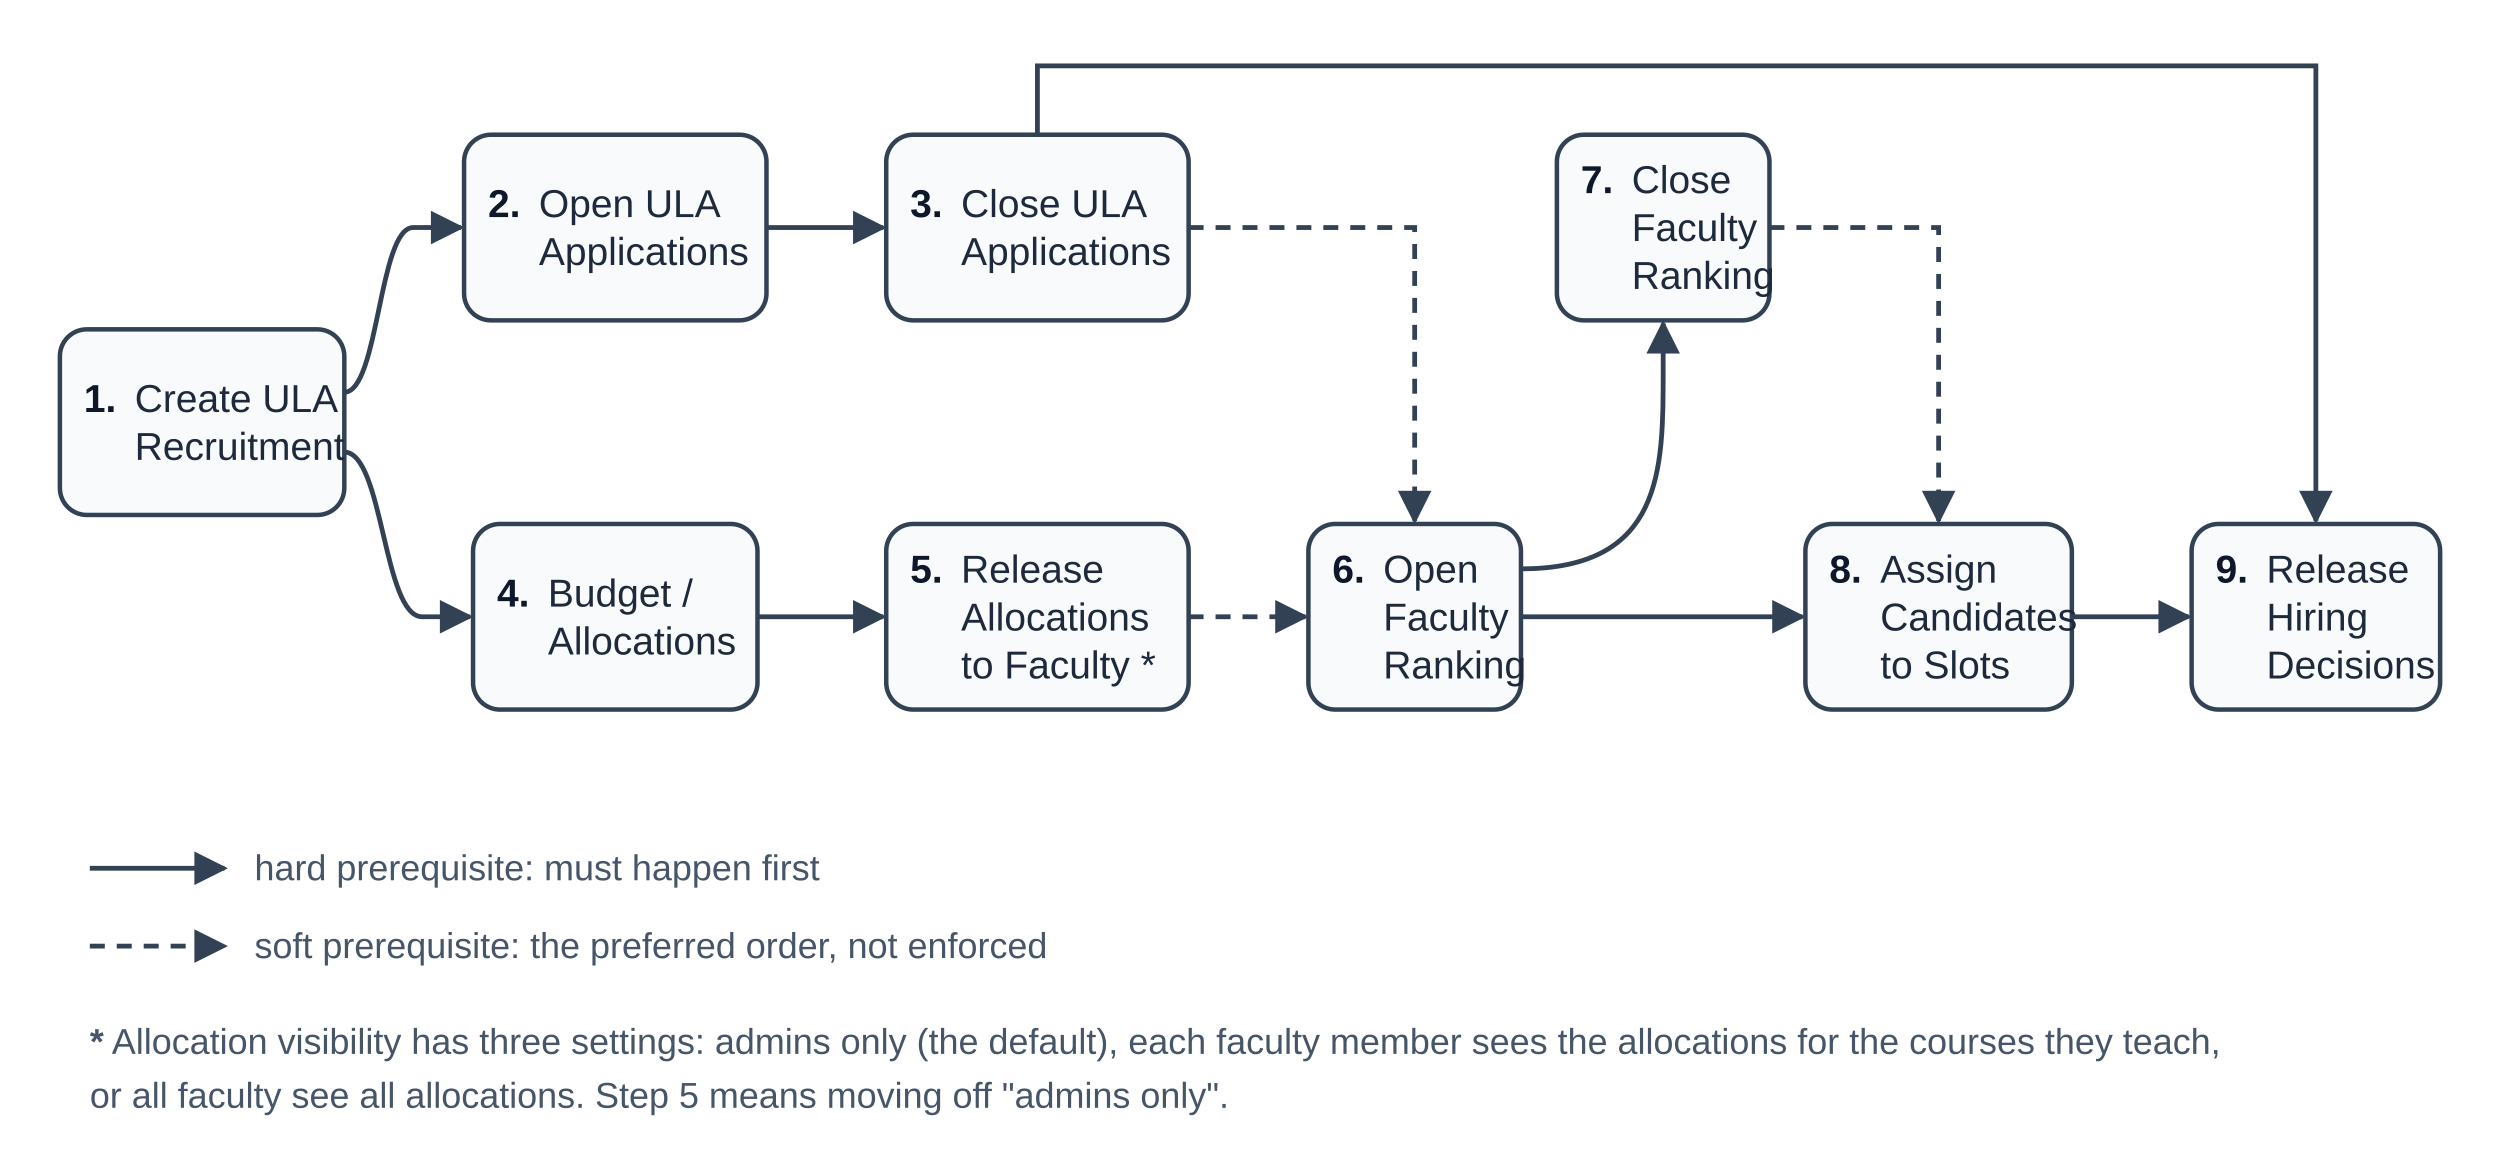
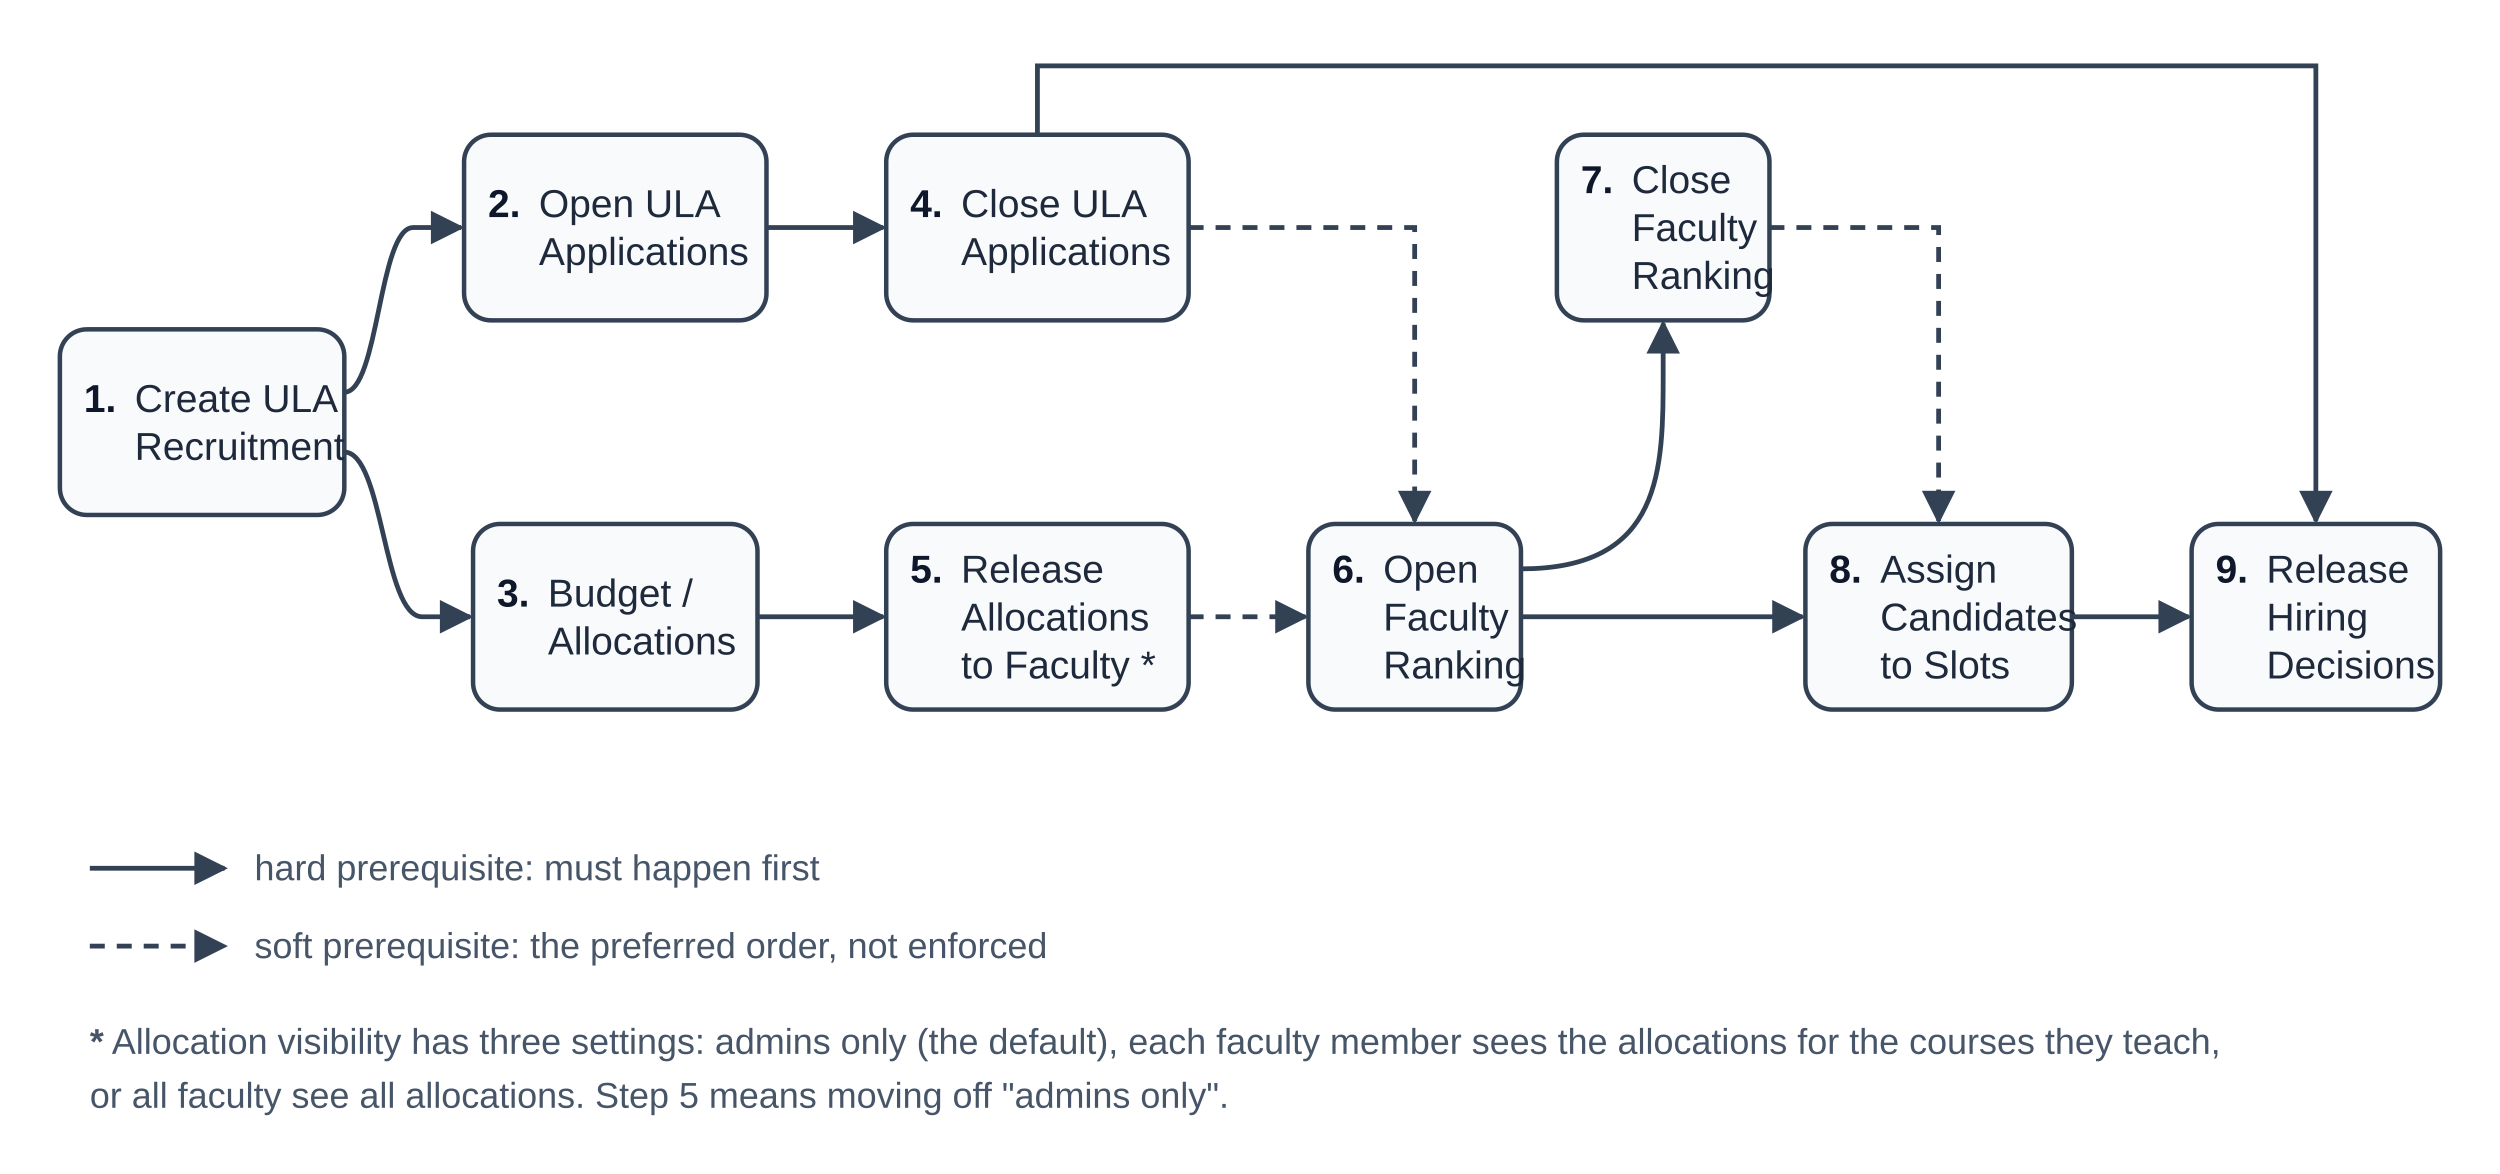
<svg xmlns="http://www.w3.org/2000/svg" width="835" height="392" viewBox="0 0 835 392" font-family="'Arial Narrow', 'Liberation Sans Narrow', Arial, Helvetica, sans-serif" font-size="13">
  <defs>
    <marker id="arrow" viewBox="0 0 10 10" refX="9" refY="5" markerWidth="7" markerHeight="7" orient="auto-start-reverse">
      <path d="M 0 0 L 10 5 L 0 10 z" fill="#334155" />
    </marker>
    <style>
      .box { fill: #f8fafc; stroke: #334155; stroke-width: 1.5; }
      .num { font-weight: 700; fill: #0f172a; }
      .label { fill: #1e293b; }
      .hard { stroke: #334155; stroke-width: 1.6; fill: none; marker-end: url(#arrow); }
      .soft { stroke: #334155; stroke-width: 1.6; fill: none; stroke-dasharray: 5 4; marker-end: url(#arrow); }
      .legend { fill: #475569; font-size: 12px; }
    </style>
  </defs>
  <rect class="box" x="20.0" y="110" width="95" height="62" rx="9" />
  <text x="28.0" y="137.6">
    <tspan class="num">1.</tspan>
    <tspan class="label" x="45.0">Create ULA</tspan>
    <tspan class="label" x="45.0" dy="16">Recruitment</tspan>
  </text>
  <rect class="box" x="155.0" y="45" width="101" height="62" rx="9" />
  <text x="163.0" y="72.5">
    <tspan class="num">2.</tspan>
    <tspan class="label" x="180.0">Open ULA</tspan>
    <tspan class="label" x="180.0" dy="16">Applications</tspan>
  </text>
+   <rect class="box" x="158.0" y="175" width="95" height="62" rx="9" />
+   <text x="166.0" y="202.6">
+     <tspan class="num">3.</tspan>
+     <tspan class="label" x="183.0">Budget /</tspan>
+     <tspan class="label" x="183.0" dy="16">Allocations</tspan>
+   </text>
  <rect class="box" x="296.0" y="45" width="101" height="62" rx="9" />
  <text x="304.0" y="72.5">
-     <tspan class="num">3.</tspan>
+     <tspan class="num">4.</tspan>
    <tspan class="label" x="321.0">Close ULA</tspan>
    <tspan class="label" x="321.0" dy="16">Applications</tspan>
-   </text>
-   <rect class="box" x="158.0" y="175" width="95" height="62" rx="9" />
-   <text x="166.0" y="202.6">
-     <tspan class="num">4.</tspan>
-     <tspan class="label" x="183.0">Budget /</tspan>
-     <tspan class="label" x="183.0" dy="16">Allocations</tspan>
  </text>
  <rect class="box" x="296.0" y="175" width="101" height="62" rx="9" />
  <text x="304.0" y="194.6">
    <tspan class="num">5.</tspan>
    <tspan class="label" x="321.0">Release</tspan>
    <tspan class="label" x="321.0" dy="16">Allocations</tspan>
    <tspan class="label" x="321.0" dy="16">to Faculty *</tspan>
  </text>
  <rect class="box" x="437.0" y="175" width="71" height="62" rx="9" />
  <text x="445.0" y="194.6">
    <tspan class="num">6.</tspan>
    <tspan class="label" x="462.0">Open</tspan>
    <tspan class="label" x="462.0" dy="16">Faculty</tspan>
    <tspan class="label" x="462.0" dy="16">Ranking</tspan>
  </text>
  <rect class="box" x="520.0" y="45" width="71" height="62" rx="9" />
  <text x="528.0" y="64.5">
    <tspan class="num">7.</tspan>
    <tspan class="label" x="545.0">Close</tspan>
    <tspan class="label" x="545.0" dy="16">Faculty</tspan>
    <tspan class="label" x="545.0" dy="16">Ranking</tspan>
  </text>
  <rect class="box" x="603.0" y="175" width="89" height="62" rx="9" />
  <text x="611.0" y="194.6">
    <tspan class="num">8.</tspan>
    <tspan class="label" x="628.0">Assign</tspan>
    <tspan class="label" x="628.0" dy="16">Candidates</tspan>
    <tspan class="label" x="628.0" dy="16">to Slots</tspan>
  </text>
  <rect class="box" x="732.0" y="175" width="83" height="62" rx="9" />
  <text x="740.0" y="194.6">
    <tspan class="num">9.</tspan>
    <tspan class="label" x="757.0">Release</tspan>
    <tspan class="label" x="757.0" dy="16">Hiring</tspan>
    <tspan class="label" x="757.0" dy="16">Decisions</tspan>
  </text>
  <path class="hard" d="M 115.0 131.0 C 126.5 131.0, 126.5 76.0, 138.0 76.0 H 154.0" />
  <path class="hard" d="M 115.0 151.0 C 128.0 151.0, 128.0 206.0, 141.0 206.0 H 157.0" />
  <path class="hard" d="M 256.0 76.0 H 295.0" />
  <path class="hard" d="M 253.0 206.0 H 295.0" />
  <path class="hard" d="M 508.0 206.0 H 602.0" />
  <path class="hard" d="M 692.0 206.0 H 731.0" />
  <path class="hard" d="M 508.0 190.0 C 555.5 190.0, 555.5 157.0, 555.5 124.0 V 108.0" />
  <path class="hard" d="M 346.5 45.0 V 22 H 773.5 V 174" />
  <path class="soft" d="M 397.0 206.0 H 436.0" />
  <path class="soft" d="M 591.0 76.0 H 647.5 V 174" />
  <path class="soft" d="M 397.0 76.0 H 472.5 V 174" />
  <line x1="30" y1="290" x2="75" y2="290" class="hard" />
  <text x="85" y="294" class="legend">hard prerequisite: must happen first</text>
  <line x1="30" y1="316" x2="75" y2="316" class="soft" />
  <text x="85" y="320" class="legend">soft prerequisite: the preferred order, not enforced</text>
  <text x="30" y="352" class="legend">
    <tspan font-weight="700">*</tspan> Allocation visibility has three settings: admins only (the default), each faculty member sees the allocations for the courses they teach,</text>
  <text x="30" y="370" class="legend">or all faculty see all allocations. Step 5 means moving off "admins only".</text>
</svg>
